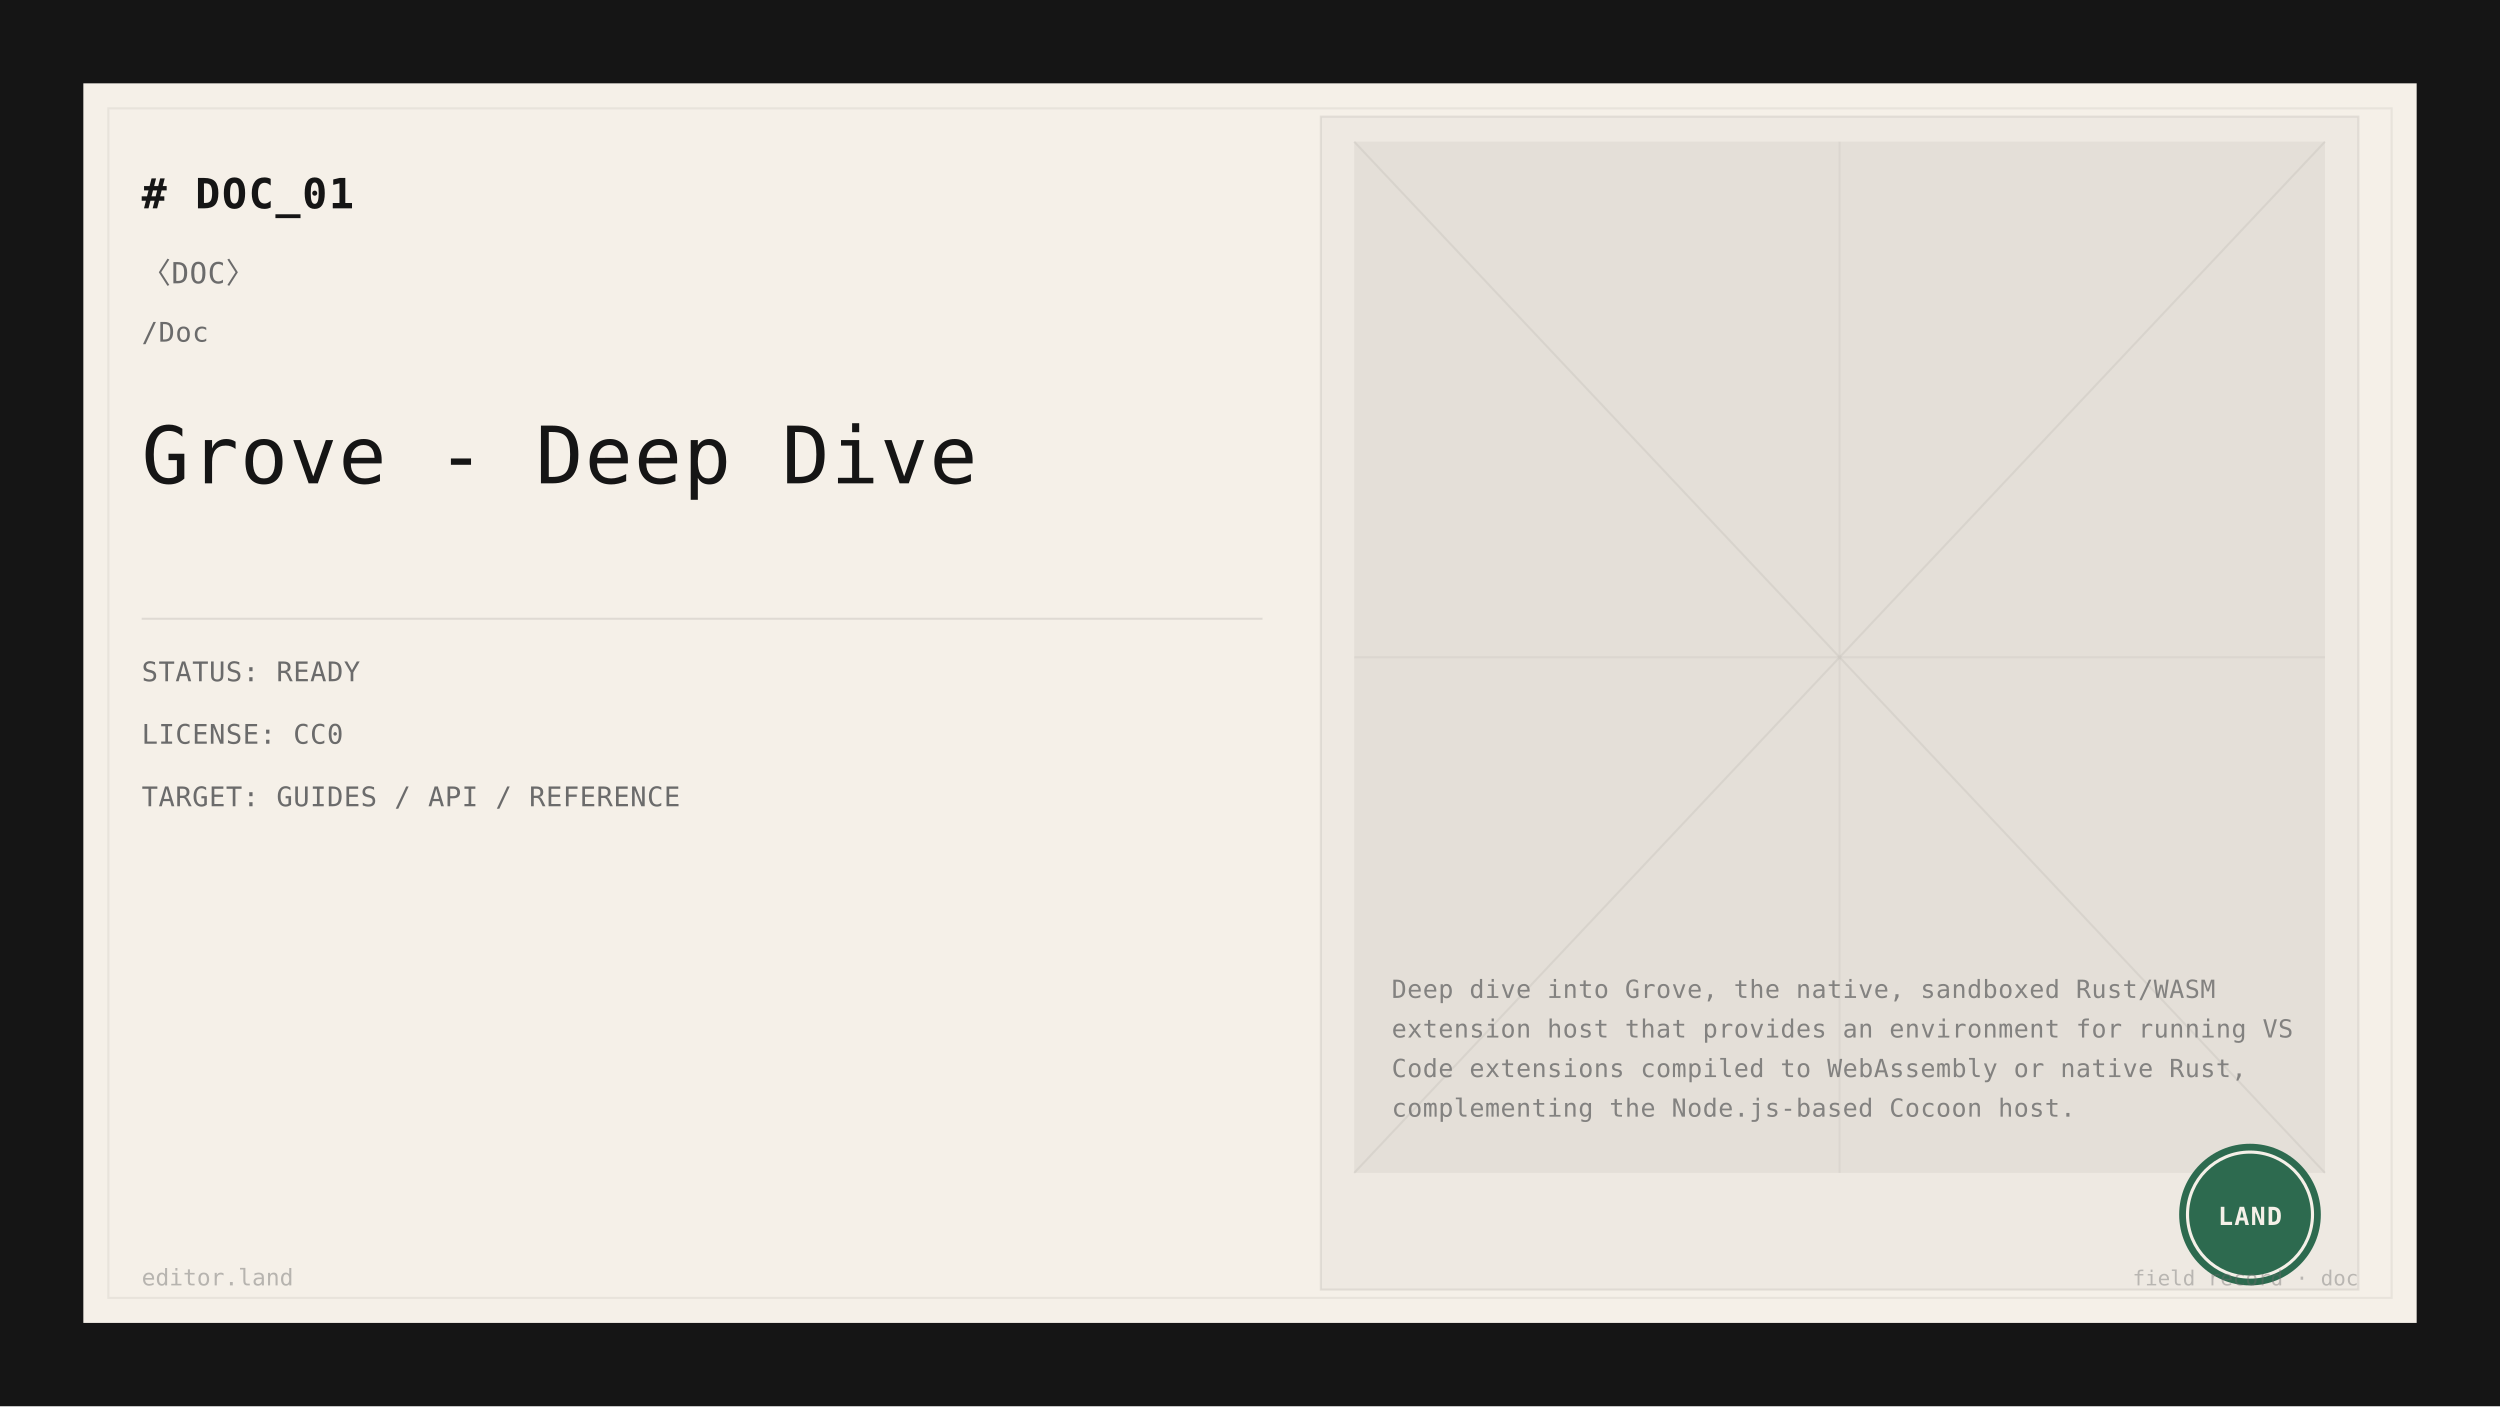
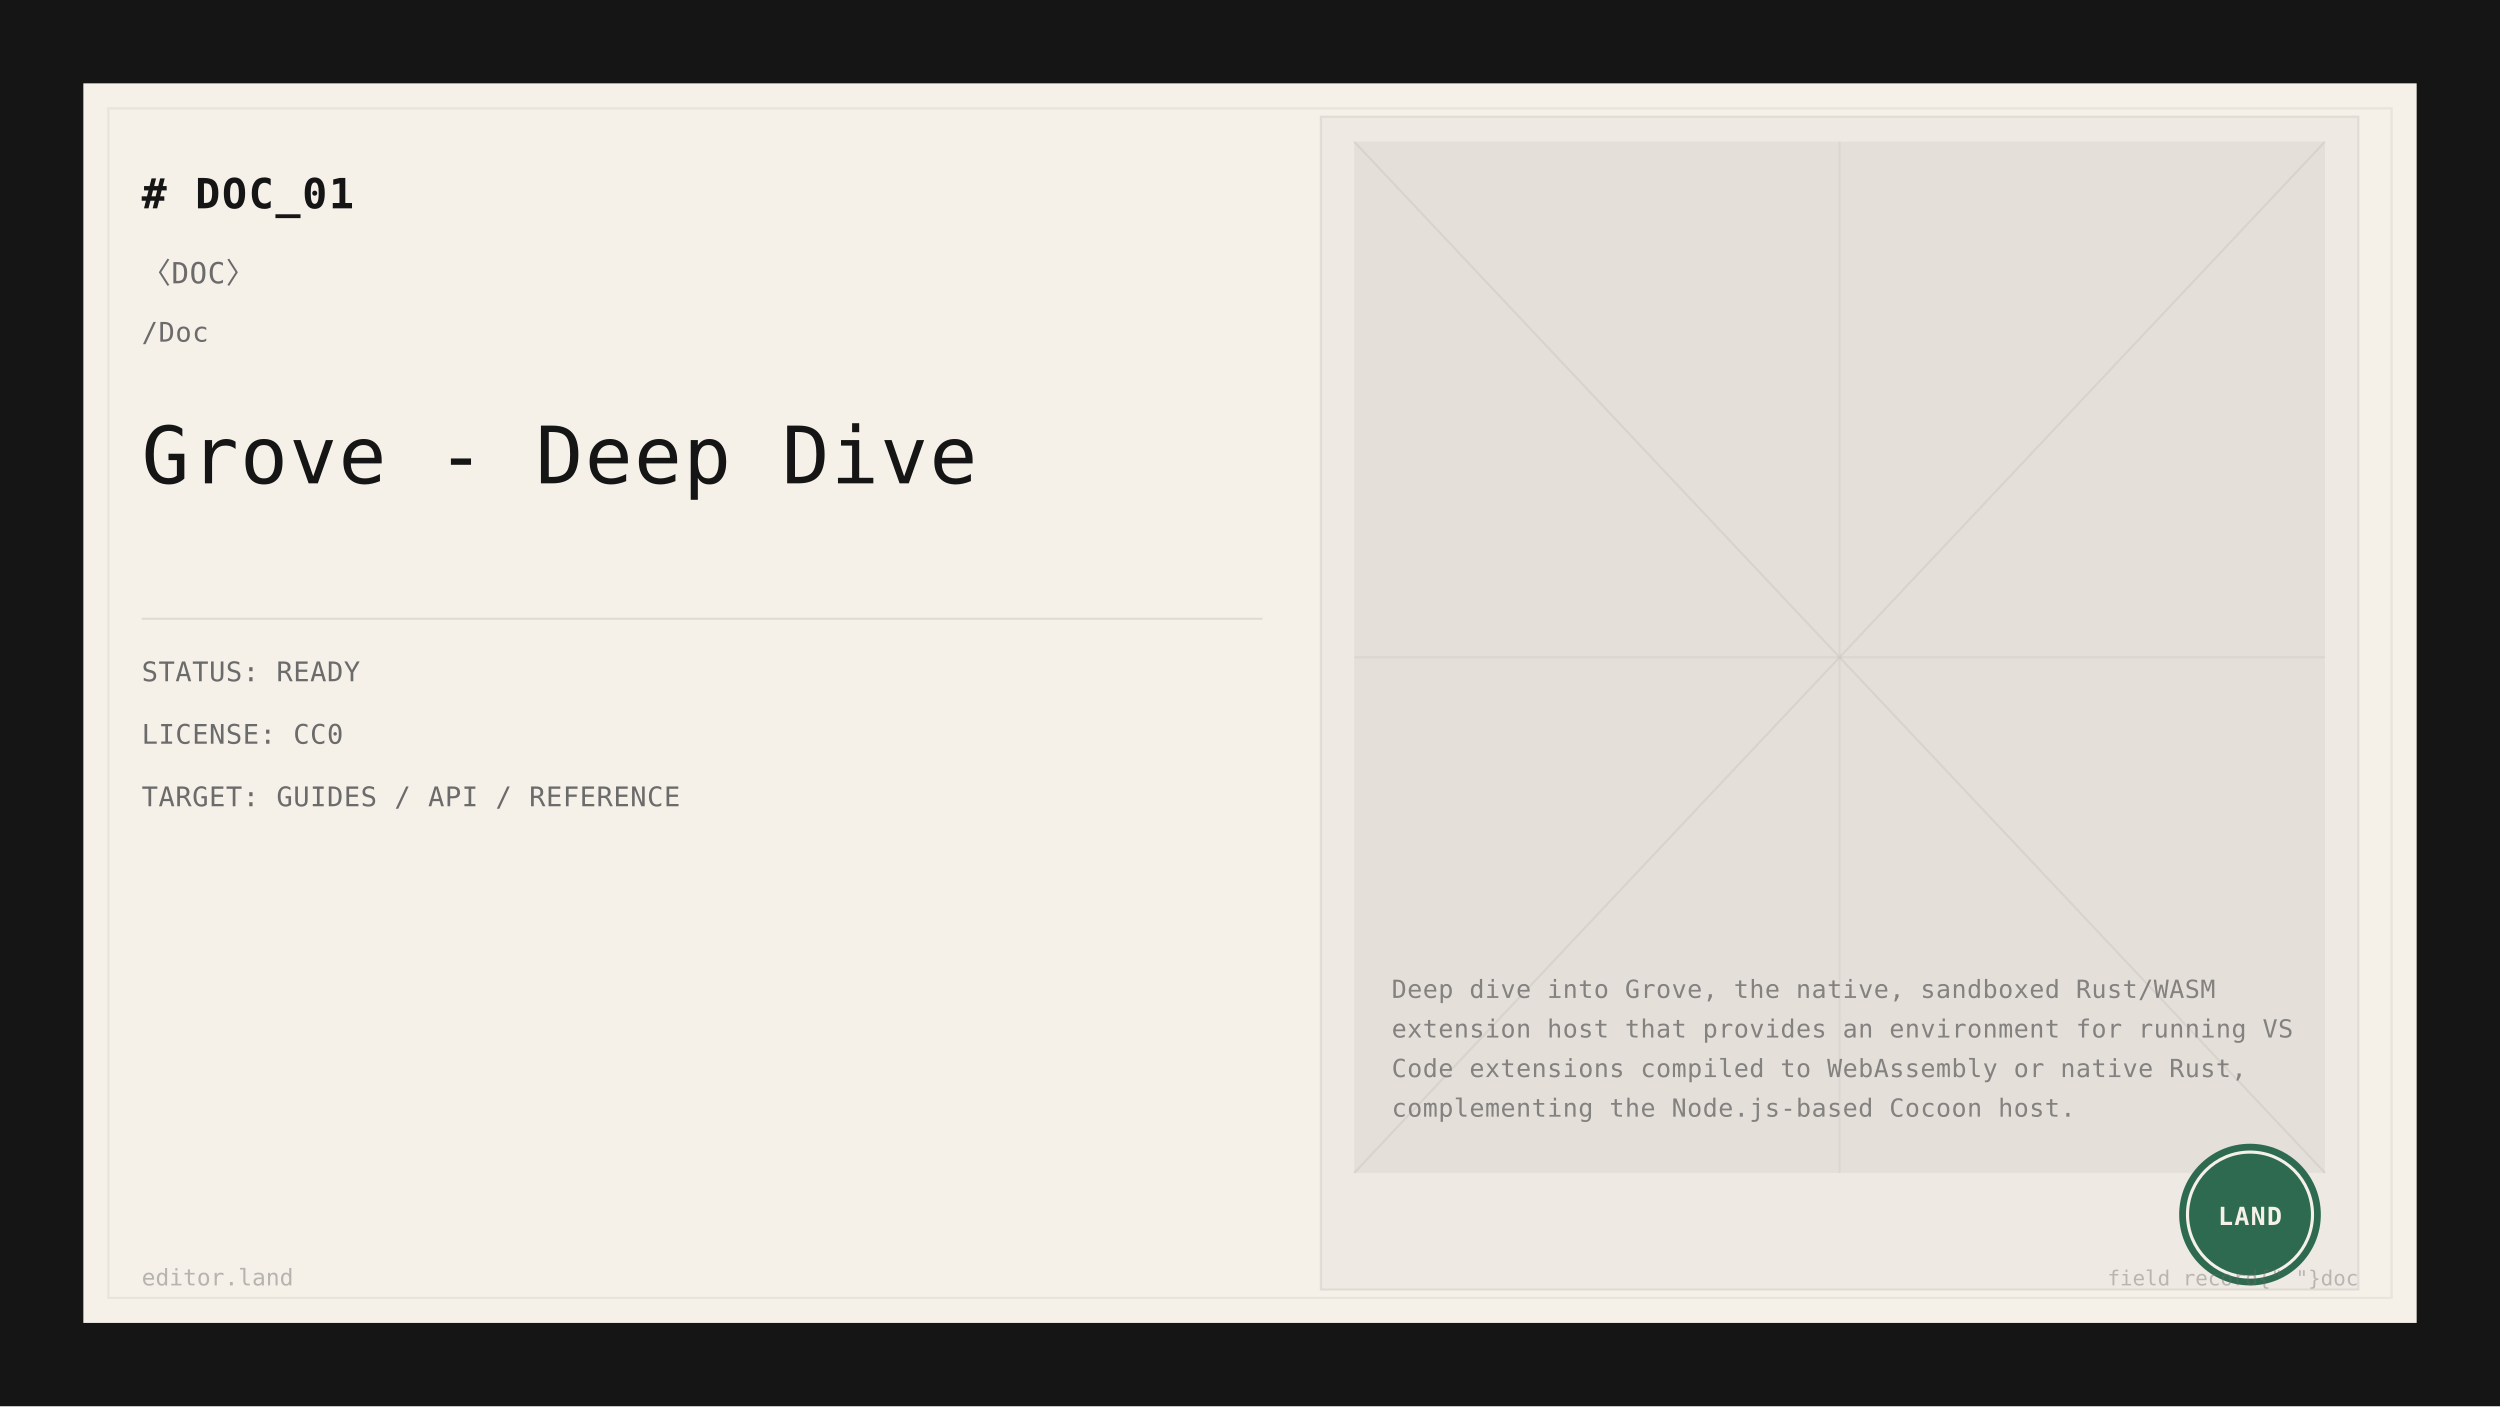
<svg xmlns="http://www.w3.org/2000/svg" width="1200" height="675" viewBox="0 0 1200 675">
  <path fill="#151515" d="M0 0h1200v675H0z" />
  <path fill="#f5f0e8" d="M40 40h1120v595H40z" />
  <path fill="none" stroke="#151515" stroke-opacity=".06" d="M52 52h1096v571H52z" />
  <text x="68" y="100" fill="#151515" font-family="'JetBrains Mono', 'SF Mono', 'Fira Code', monospace" font-size="20" font-weight="600" letter-spacing=".04em"># DOC_01</text>
  <text x="68" y="136" fill="#6b6b6b" font-family="'JetBrains Mono', 'SF Mono', 'Fira Code', monospace" font-size="14" font-weight="400" letter-spacing=".02em">〈DOC〉</text>
  <text x="68" y="164" fill="#6b6b6b" font-family="'JetBrains Mono', 'SF Mono', 'Fira Code', monospace" font-size="13" font-weight="400" letter-spacing=".02em">/Doc</text>
  <text x="68" y="232" fill="#151515" font-family="'JetBrains Mono', 'SF Mono', 'Fira Code', monospace" font-size="38" font-weight="500" letter-spacing=".02em">Grove - Deep Dive</text>
  <path stroke="#151515" stroke-opacity=".1" d="M68 297h538" />
  <text x="68" y="327" fill="#6b6b6b" font-family="'JetBrains Mono', 'SF Mono', 'Fira Code', monospace" font-size="13" font-weight="400" letter-spacing=".02em">STATUS: READY</text>
  <text x="68" y="357" fill="#6b6b6b" font-family="'JetBrains Mono', 'SF Mono', 'Fira Code', monospace" font-size="13" font-weight="400" letter-spacing=".02em">LICENSE: CC0</text>
  <text x="68" y="387" fill="#6b6b6b" font-family="'JetBrains Mono', 'SF Mono', 'Fira Code', monospace" font-size="13" font-weight="400" letter-spacing=".02em">TARGET: GUIDES / API / REFERENCE</text>
  <path fill="#151515" fill-opacity=".03" d="M634 56h498v563H634z" />
  <path fill="none" stroke="#151515" stroke-opacity=".08" d="M634 56h498v563H634z" />
  <path fill="#151515" fill-opacity=".05" d="M650 68h466v495H650z" />
  <path stroke="#151515" stroke-opacity=".06" d="m650 68 466 495m0-495L650 563" />
  <path stroke="#151515" stroke-opacity=".04" d="M883 68v495M650 315.5h466" />
  <text x="668" y="479" fill="#6b6b6b" fill-opacity=".8" font-family="'JetBrains Mono', 'SF Mono', 'Fira Code', monospace" font-size="12" font-weight="400" letter-spacing=".02em">Deep dive into Grove, the native, sandboxed Rust/WASM</text>
  <text x="668" y="498" fill="#6b6b6b" fill-opacity=".8" font-family="'JetBrains Mono', 'SF Mono', 'Fira Code', monospace" font-size="12" font-weight="400" letter-spacing=".02em">extension host that provides an environment for running VS</text>
  <text x="668" y="517" fill="#6b6b6b" fill-opacity=".8" font-family="'JetBrains Mono', 'SF Mono', 'Fira Code', monospace" font-size="12" font-weight="400" letter-spacing=".02em">Code extensions compiled to WebAssembly or native Rust,</text>
  <text x="668" y="536" fill="#6b6b6b" fill-opacity=".8" font-family="'JetBrains Mono', 'SF Mono', 'Fira Code', monospace" font-size="12" font-weight="400" letter-spacing=".02em">complementing the Node.js-based Cocoon host.</text>
  <circle cx="1080" cy="583" r="34" fill="#2d6a4f" />
  <circle cx="1080" cy="583" r="30" fill="none" stroke="#f5f0e8" stroke-width="1.5" />
  <text x="1080" y="588" fill="#f5f0e8" font-family="'JetBrains Mono', 'SF Mono', 'Fira Code', monospace" font-size="12" font-weight="600" letter-spacing=".05em" text-anchor="middle">LAND</text>
  <text x="68" y="617" fill="#6b6b6b" fill-opacity=".45" font-family="'JetBrains Mono', 'SF Mono', 'Fira Code', monospace" font-size="11" font-weight="400">editor.land</text>
-   <text x="1132" y="617" fill="#6b6b6b" fill-opacity=".4" font-family="'JetBrains Mono', 'SF Mono', 'Fira Code', monospace" font-size="10" font-weight="400" text-anchor="end">field record · doc</text>
+   <text x="1132" y="617" fill="#6b6b6b" fill-opacity=".4" font-family="'JetBrains Mono', 'SF Mono', 'Fira Code', monospace" font-size="10" font-weight="400" text-anchor="end">field record{" "}doc</text>
</svg>
